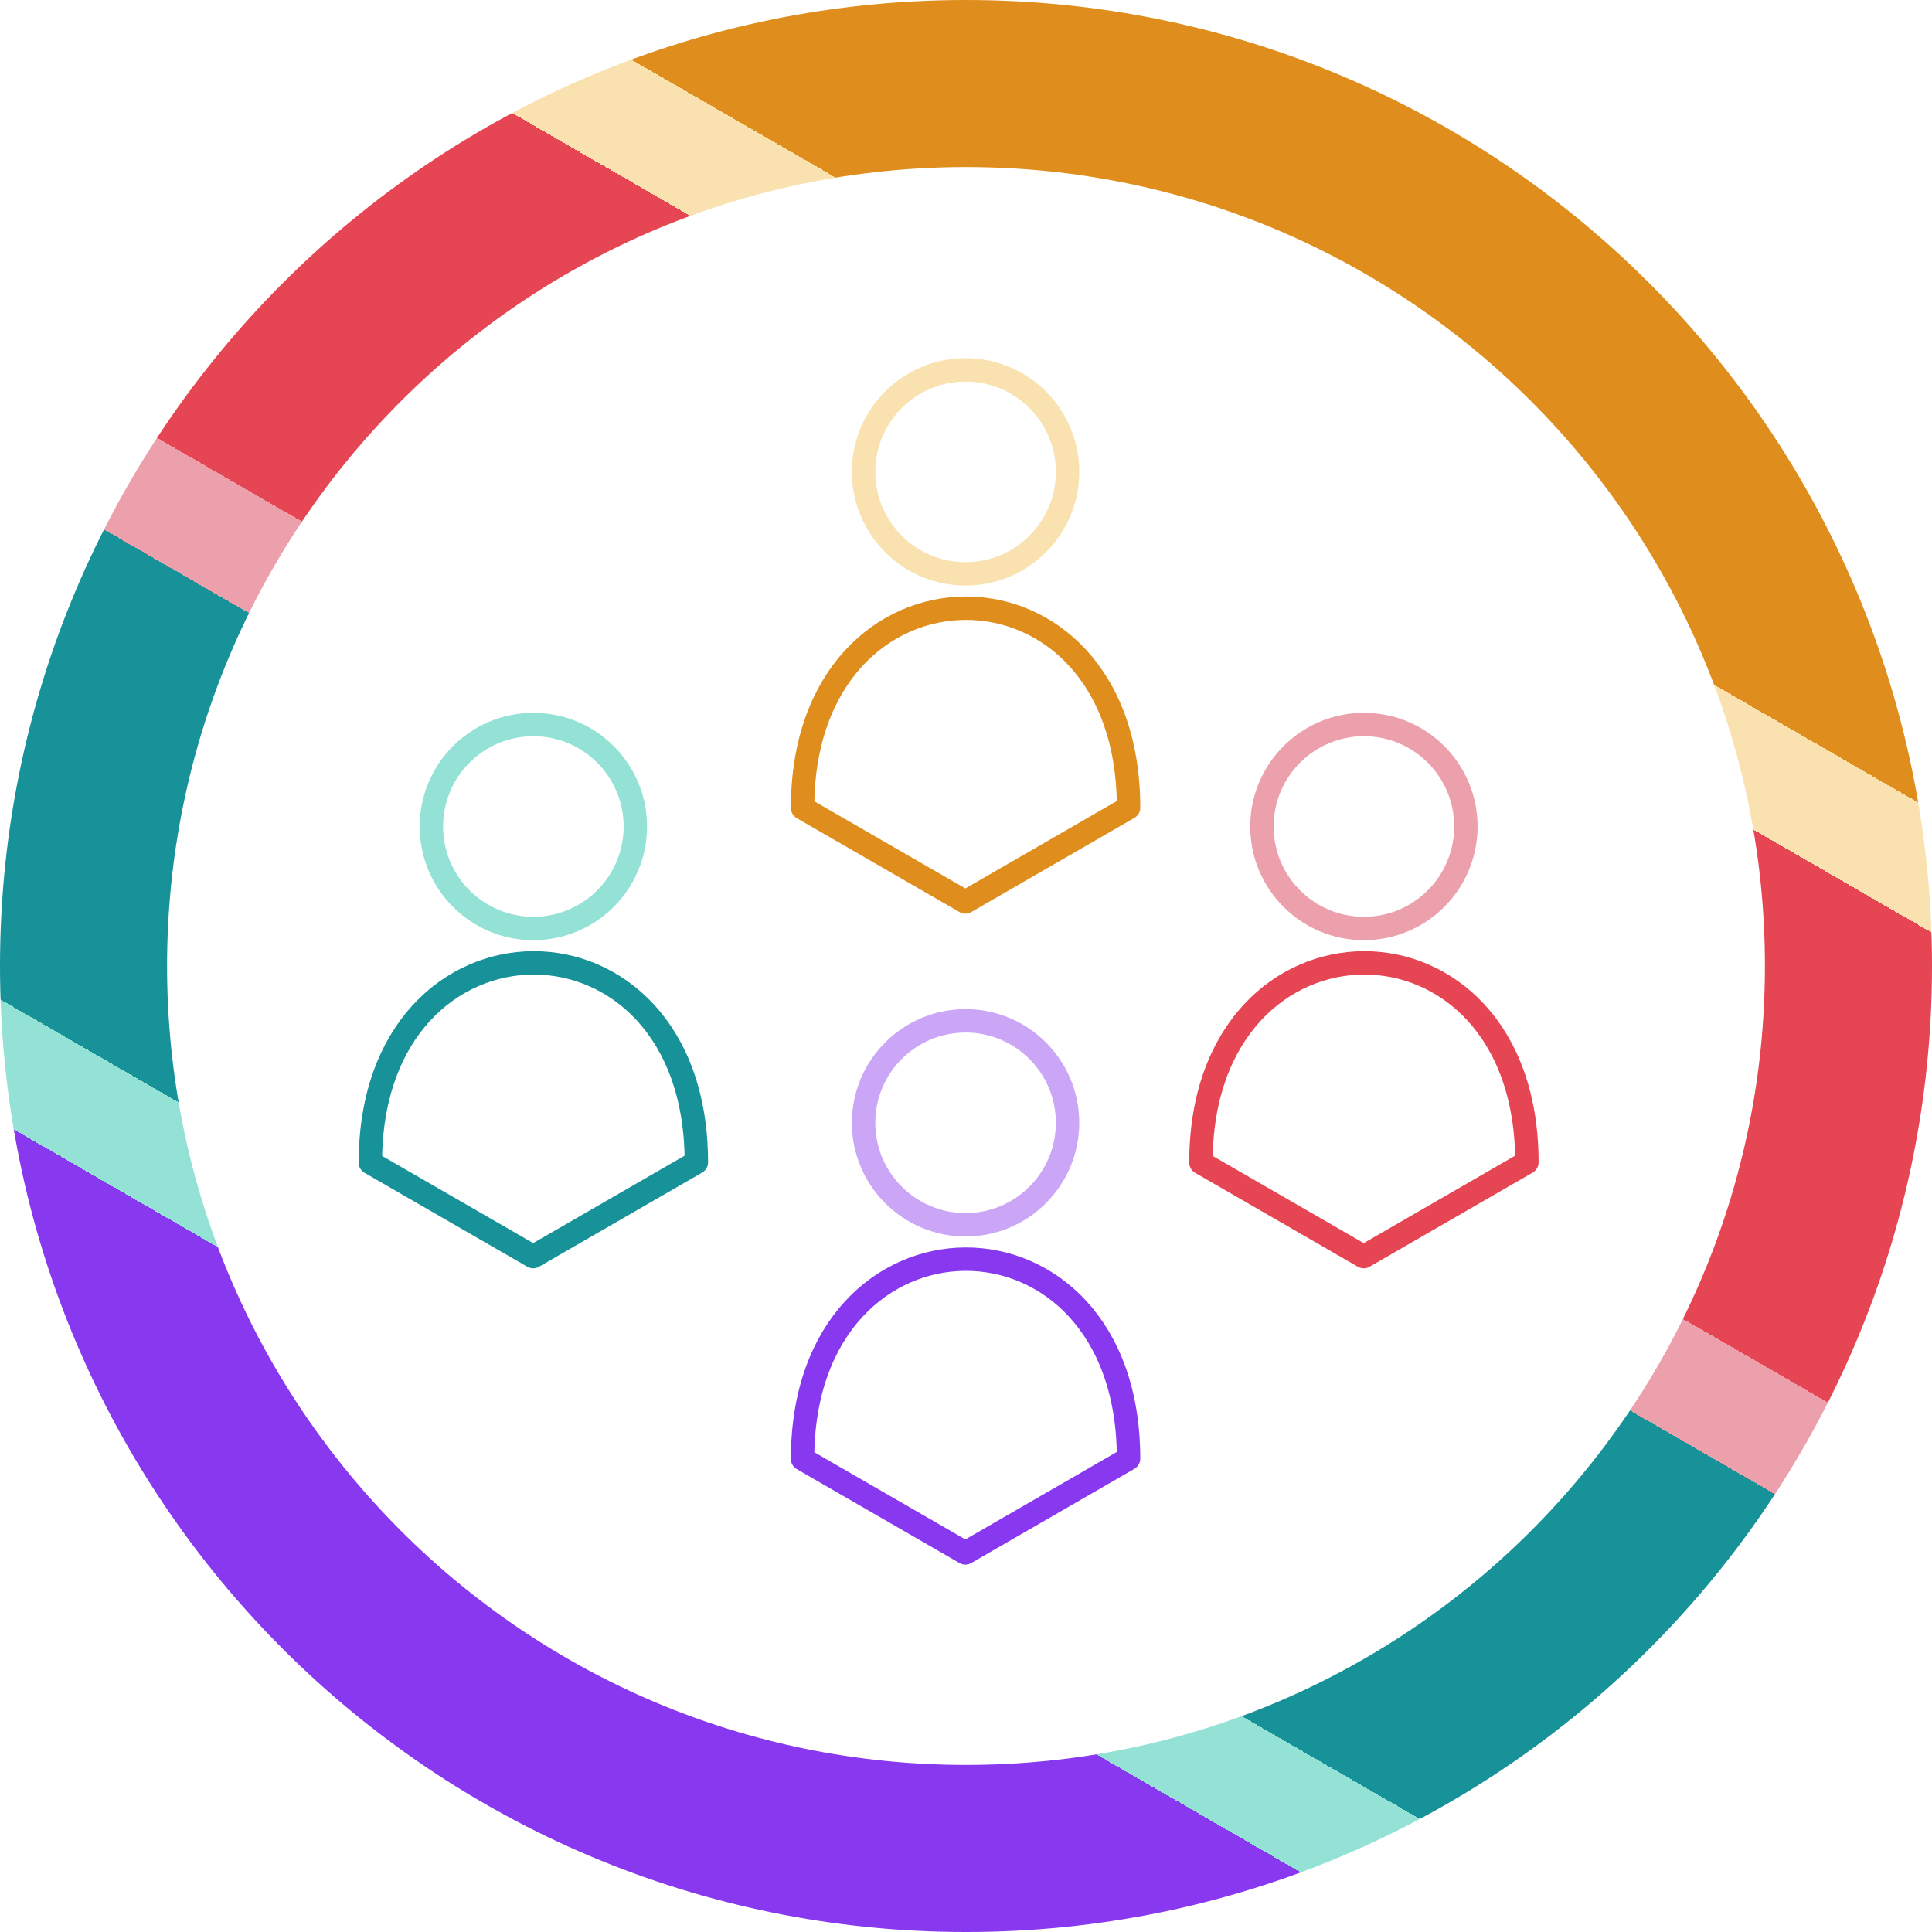
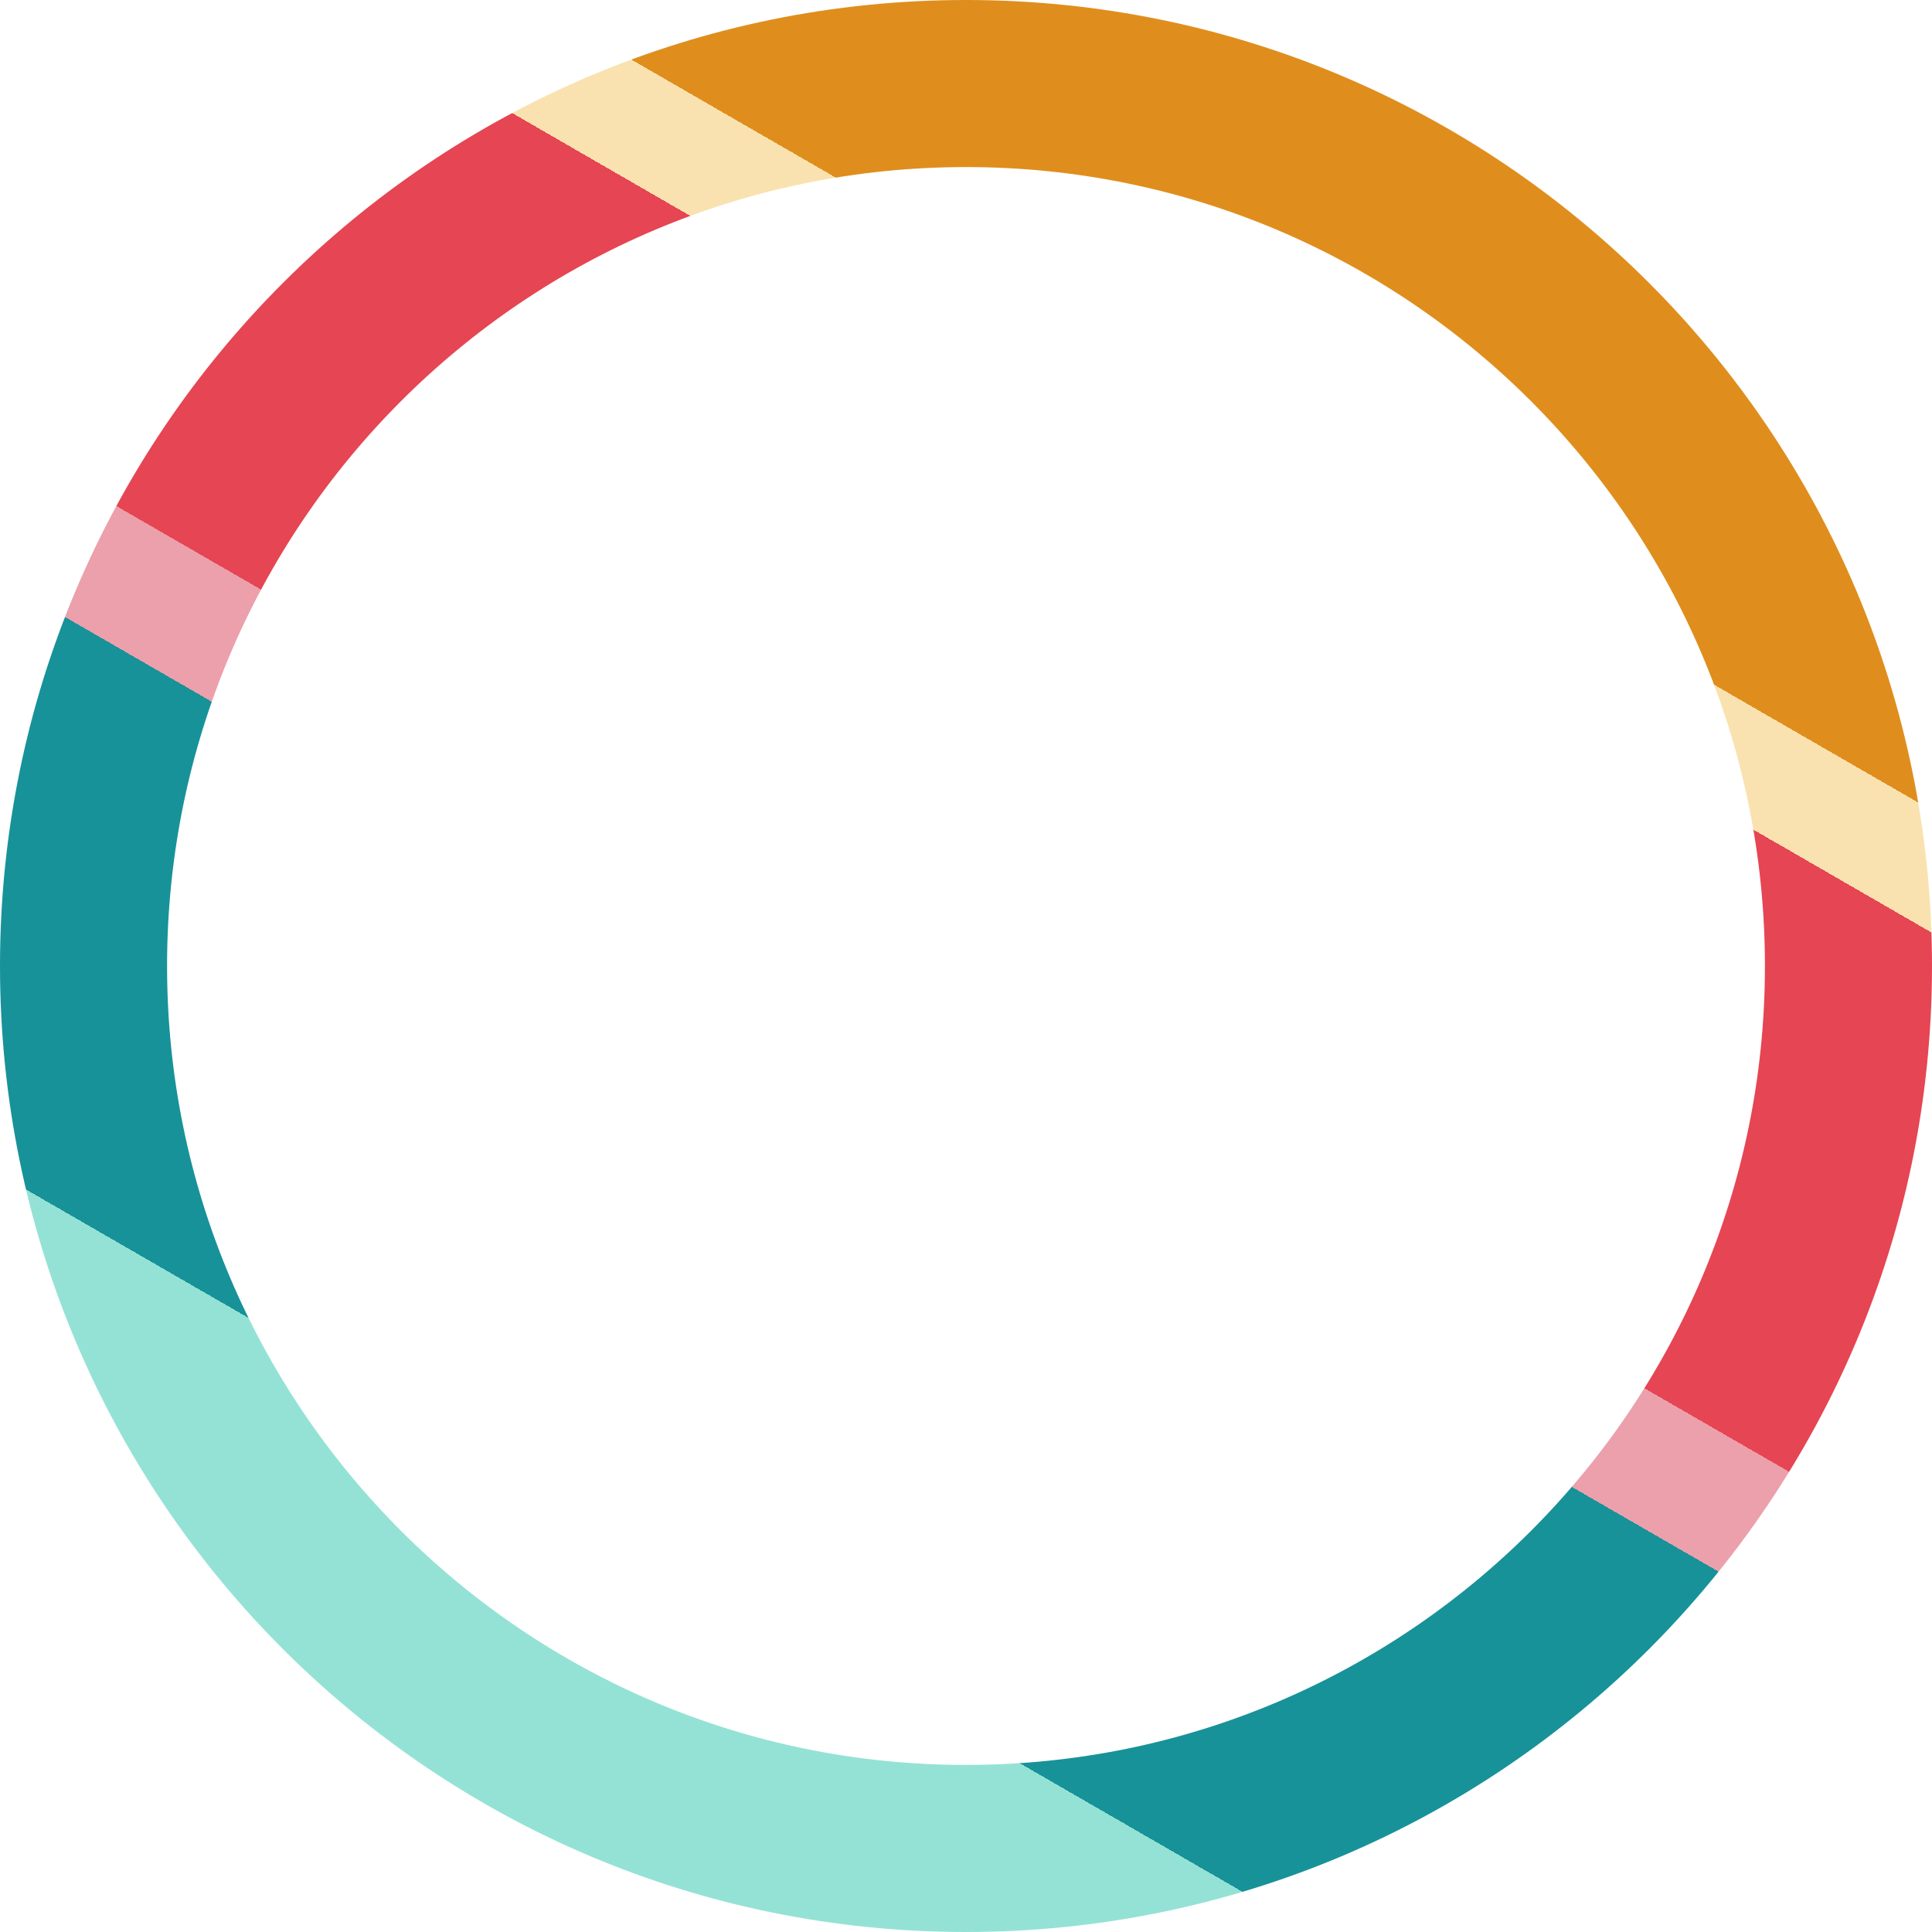
<svg xmlns="http://www.w3.org/2000/svg" xmlns:xlink="http://www.w3.org/1999/xlink" width="28.91mm" height="28.91mm" viewBox="0 0 28.91 28.91" version="1.1" id="svg1">
  <defs id="defs1">
    <linearGradient xlink:href="#linearGradient439" id="linearGradient447" gradientUnits="userSpaceOnUse" gradientTransform="matrix(0.8803235,0,0,0.8803235,51.54894,-91.71854)" x1="-34.637" y1="107.617" x2="-49.637" y2="133.598" />
    <linearGradient id="linearGradient439">
      <stop style="stop-color:#df8e1d;stop-opacity:1;" offset="0" id="stop426" />
      <stop style="stop-color:#df8e1d;stop-opacity:1;" offset="0.15" id="stop427" />
      <stop style="stop-color:#f9e2af;stop-opacity:1;" offset="0.15" id="stop428" />
      <stop style="stop-color:#f9e2af;stop-opacity:1;" offset="0.21" id="stop429" />
      <stop style="stop-color:#e64553;stop-opacity:1;" offset="0.21" id="stop430" />
-       <stop style="stop-color:#e64553;stop-opacity:1;" offset="0.47" id="stop431" />
-       <stop style="stop-color:#eba0ac;stop-opacity:1;" offset="0.47" id="stop432" />
-       <stop style="stop-color:#eba0ac;stop-opacity:1;" offset="0.53" id="stop433" />
-       <stop style="stop-color:#179299;stop-opacity:1;" offset="0.53" id="stop434" />
-       <stop style="stop-color:#179299;stop-opacity:1;" offset="0.79" id="stop435" />
-       <stop style="stop-color:#94e2d5;stop-opacity:1;" offset="0.79" id="stop436" />
-       <stop style="stop-color:#94e2d5;stop-opacity:1;" offset="0.85" id="stop437" />
-       <stop style="stop-color:#8839ef;stop-opacity:1;" offset="0.85" id="stop438" />
-       <stop style="stop-color:#8839ef;stop-opacity:1;" offset="1" id="stop439" />
+       <stop style="stop-color:#e64553;stop-opacity:1;" offset="0.515" id="stop431" />
+       <stop style="stop-color:#eba0ac;stop-opacity:1;" offset="0.515" id="stop432" />
+       <stop style="stop-color:#eba0ac;stop-opacity:1;" offset="0.584" id="stop433" />
+       <stop style="stop-color:#179299;stop-opacity:1;" offset="0.584" id="stop434" />
+       <stop style="stop-color:#179299;stop-opacity:1;" offset="0.876" id="stop435" />
+       <stop style="stop-color:#94e2d5;stop-opacity:1;" offset="0.876" id="stop436" />
+       <stop style="stop-color:#94e2d5;stop-opacity:1;" offset="0.919" id="stop437" />
    </linearGradient>
  </defs>
  <g id="layer1">
-     <g id="g215-9-9-7-1-9-7" transform="translate(68.71453,-222.6706)" style="stroke:#8839ef;stroke-linejoin:round;stroke-opacity:1">
-       <circle style="fill:none;fill-opacity:1;stroke:#cba6f7;stroke-width:0.35;stroke-linejoin:round;stroke-dasharray:none;stroke-opacity:1" id="path140-7-5-1-2-4-1-1-7-4-9-2-6" cx="-54.266" cy="239.472" r="1.526" />
-       <path style="fill:none;fill-opacity:1;stroke:#8839ef;stroke-width:0.35;stroke-linecap:round;stroke-linejoin:round;stroke-dasharray:none;stroke-opacity:1" d="m -51.827,244.498 c 6.11e-4,-3.992 -4.877,-3.971 -4.878,0.004 l 2.436,1.406 z" id="path5-8-3-9-0-5-8-1-6-7-2" />
-     </g>
-     <g id="g215-9-9-7-1-9-5-7" transform="translate(74.67526,-227.1043)" style="stroke:#8839ef;stroke-linejoin:round;stroke-opacity:1">
-       <circle style="fill:none;fill-opacity:1;stroke:#eba0ac;stroke-width:0.35;stroke-linejoin:round;stroke-dasharray:none;stroke-opacity:1" id="path140-7-5-1-2-4-1-1-7-4-9-2-8-1" cx="-54.266" cy="239.472" r="1.526" />
-       <path style="fill:none;fill-opacity:1;stroke:#e64553;stroke-width:0.35;stroke-linecap:round;stroke-linejoin:round;stroke-dasharray:none;stroke-opacity:1" d="m -51.827,244.498 c 6.11e-4,-3.992 -4.877,-3.971 -4.878,0.004 l 2.436,1.406 z" id="path5-8-3-9-0-5-8-1-6-7-5-5" />
-     </g>
    <circle style="fill:none;fill-opacity:1;stroke:url(#linearGradient447);stroke-width:2.5;stroke-dasharray:none" id="path1-6-0-0-4-1-3-1-3-8" cx="14.455" cy="14.455" r="13.205" />
-     <g id="g215-9-9-7-1-9-8-8" transform="translate(68.71453,-232.4112)" style="stroke:#8839ef;stroke-linejoin:round;stroke-opacity:1">
-       <circle style="fill:none;fill-opacity:1;stroke:#f9e2af;stroke-width:0.35;stroke-linejoin:round;stroke-dasharray:none;stroke-opacity:1" id="path140-7-5-1-2-4-1-1-7-4-9-2-2-4" cx="-54.266" cy="239.472" r="1.526" />
-       <path style="fill:none;fill-opacity:1;stroke:#df8e1d;stroke-width:0.35;stroke-linecap:round;stroke-linejoin:round;stroke-dasharray:none;stroke-opacity:1" d="m -51.827,244.498 c 6.11e-4,-3.992 -4.877,-3.971 -4.878,0.004 l 2.436,1.406 z" id="path5-8-3-9-0-5-8-1-6-7-3-5" />
-     </g>
-     <g id="g215-9-9-7-1-9-6-6" transform="translate(62.24711,-227.1043)" style="stroke:#8839ef;stroke-linejoin:round;stroke-opacity:1">
-       <circle style="fill:none;fill-opacity:1;stroke:#94e2d5;stroke-width:0.35;stroke-linejoin:round;stroke-dasharray:none;stroke-opacity:1" id="path140-7-5-1-2-4-1-1-7-4-9-2-9-5" cx="-54.266" cy="239.472" r="1.526" />
-       <path style="fill:none;fill-opacity:1;stroke:#179299;stroke-width:0.35;stroke-linecap:round;stroke-linejoin:round;stroke-dasharray:none;stroke-opacity:1" d="m -51.827,244.498 c 6.11e-4,-3.992 -4.877,-3.971 -4.878,0.004 l 2.436,1.406 z" id="path5-8-3-9-0-5-8-1-6-7-1-6" />
-     </g>
  </g>
</svg>
